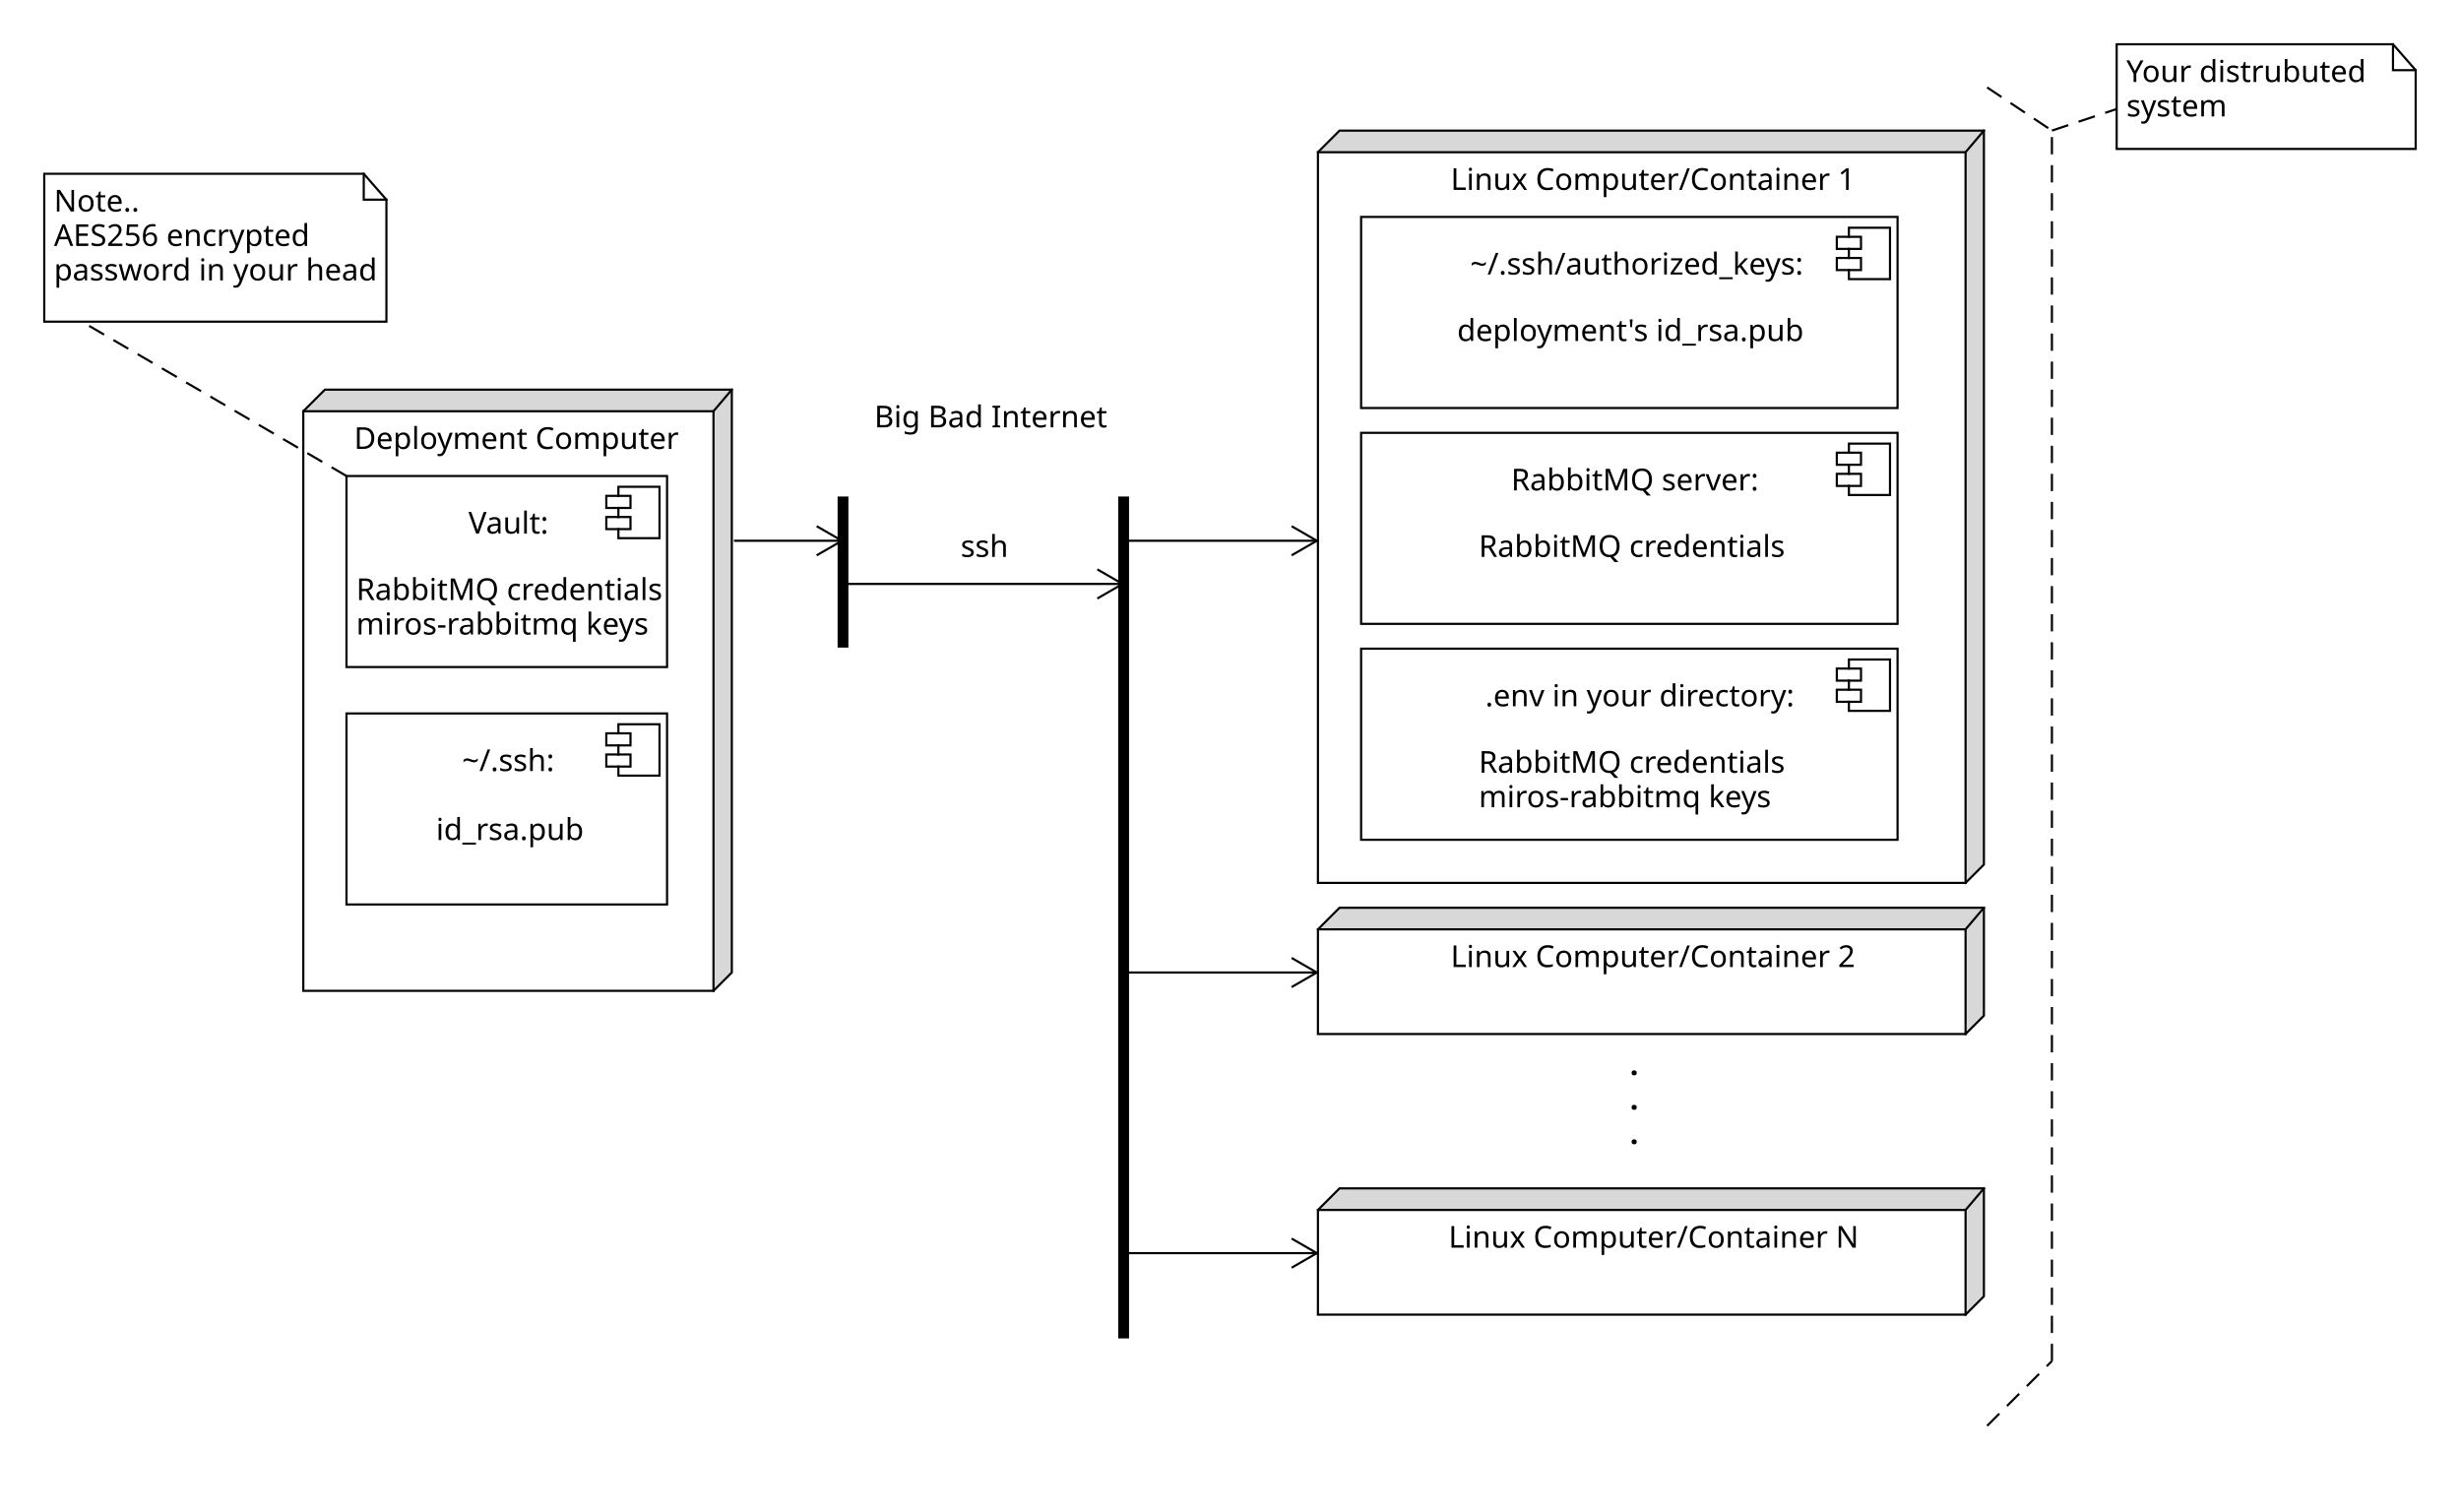
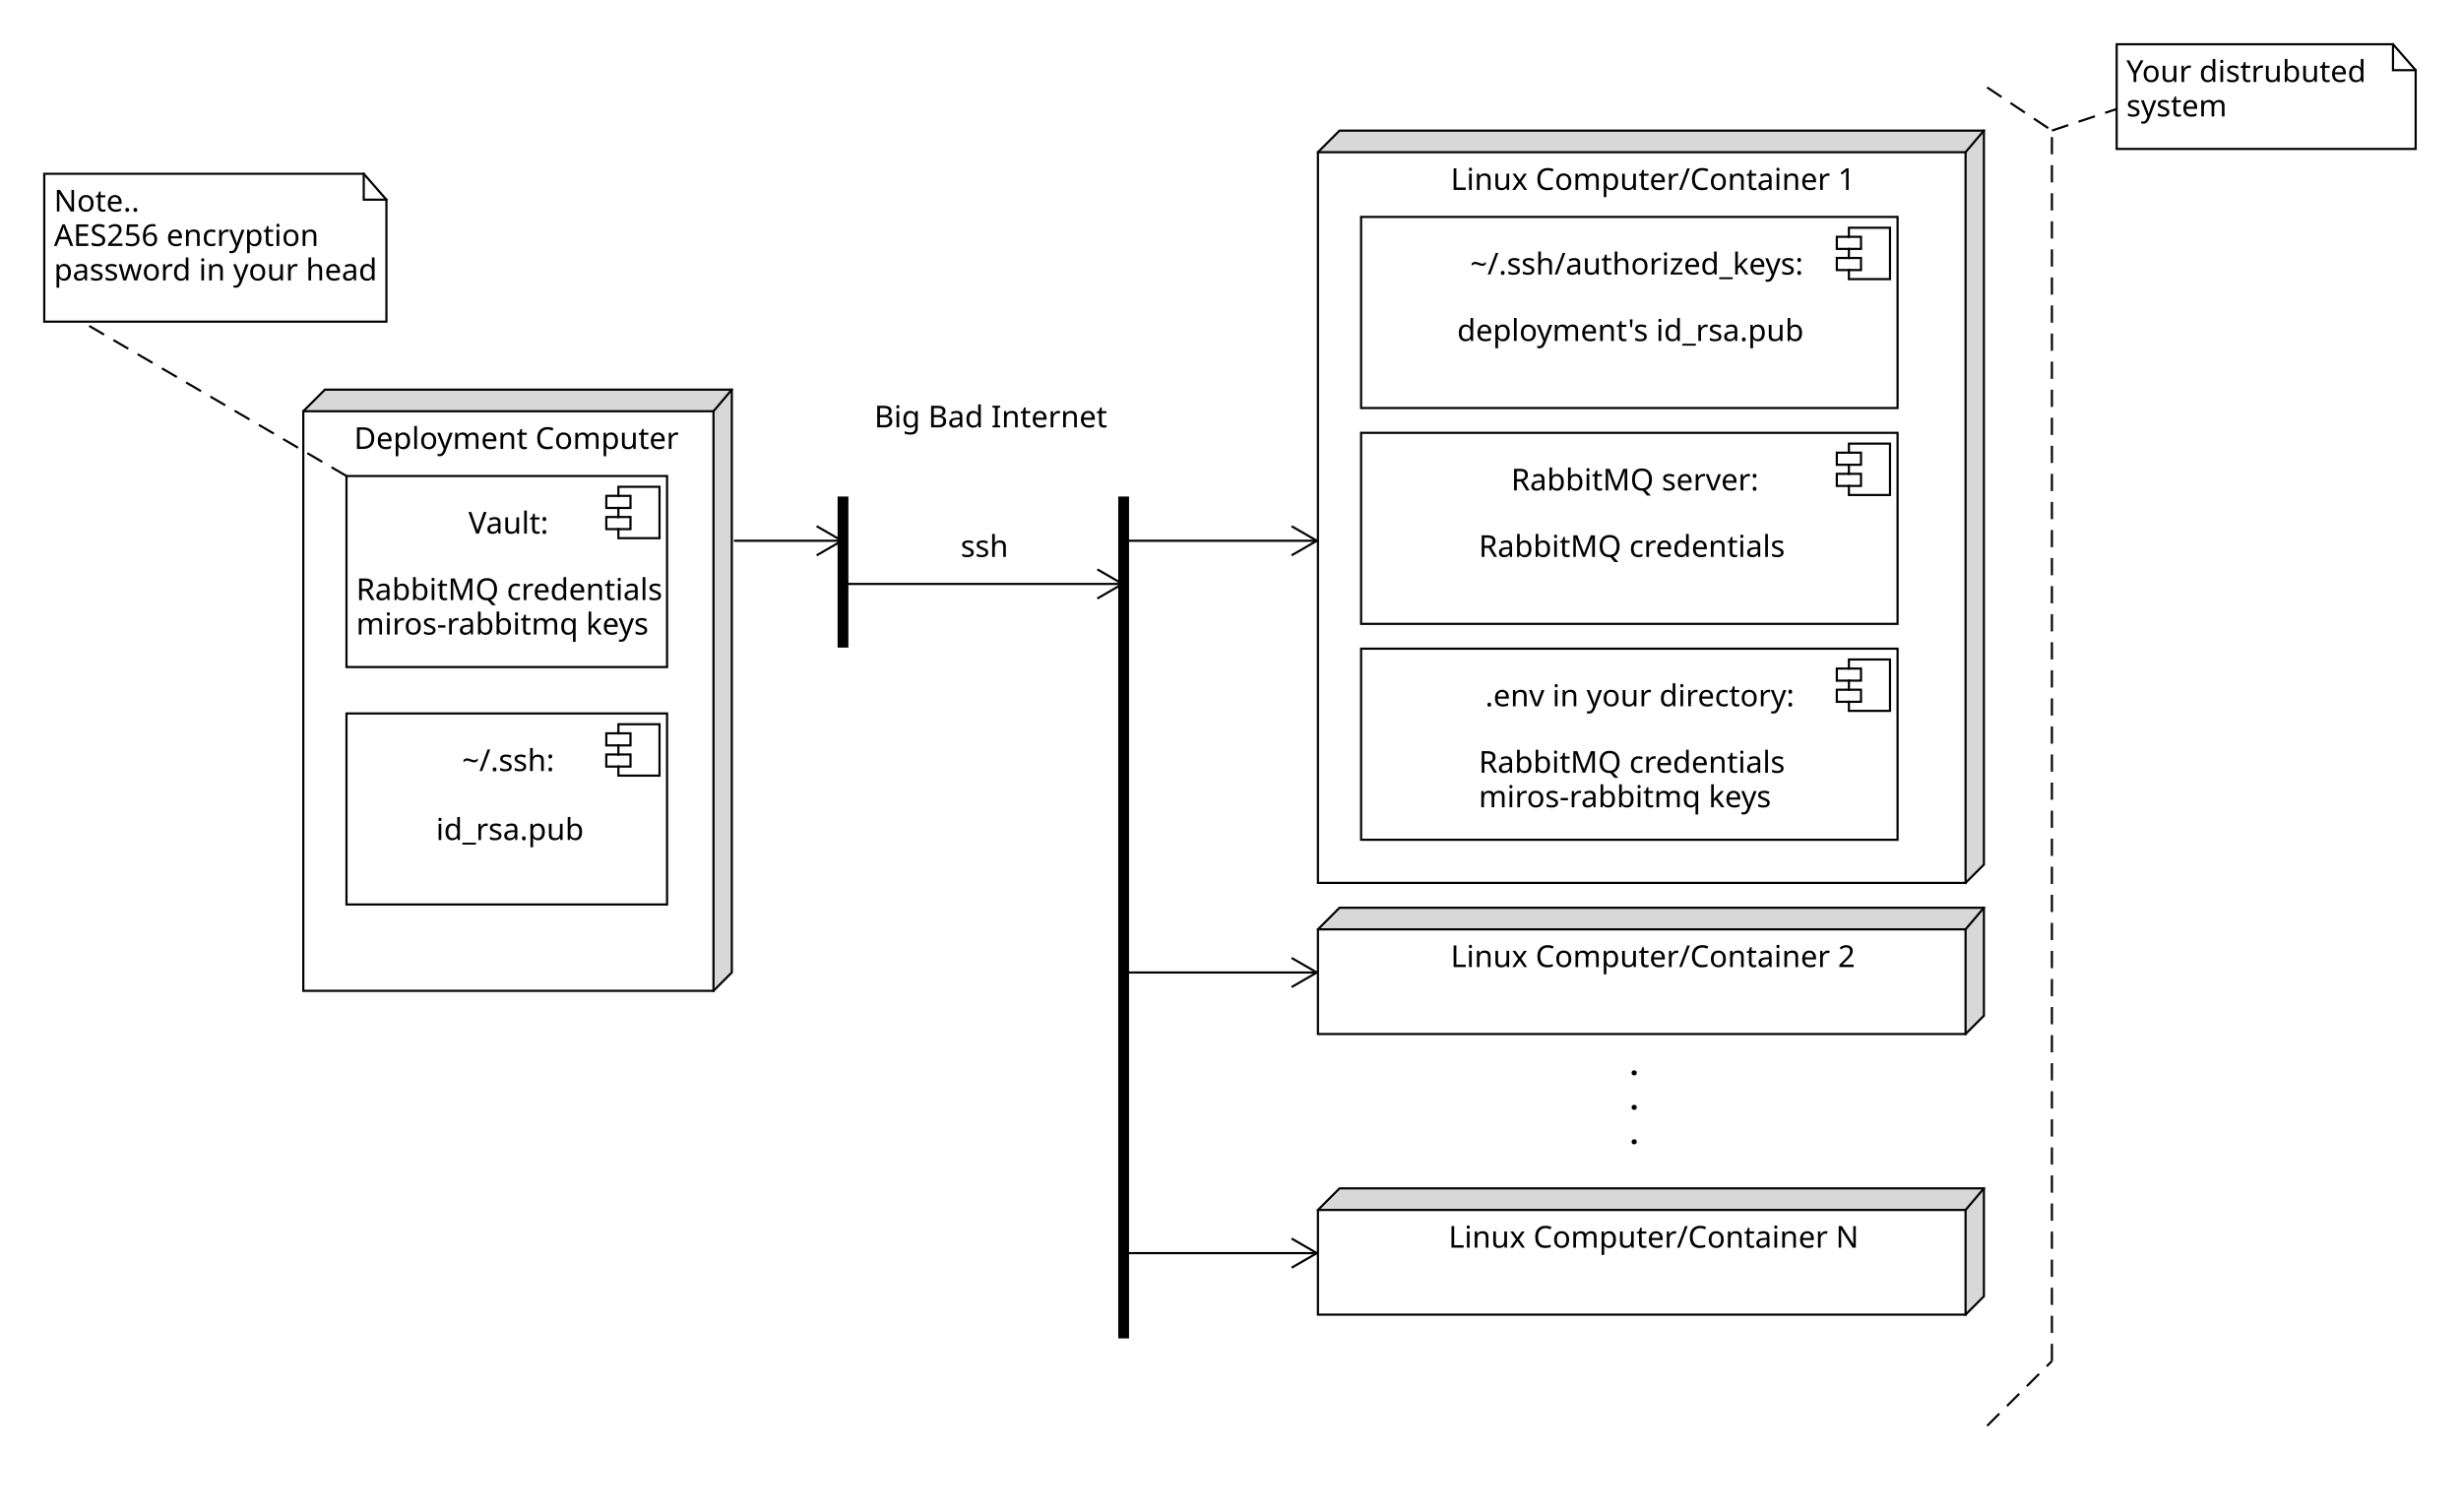
<svg xmlns="http://www.w3.org/2000/svg" fill-opacity="1" color-rendering="auto" color-interpolation="auto" text-rendering="auto" stroke="black" stroke-linecap="square" width="1140" stroke-miterlimit="10" shape-rendering="auto" stroke-opacity="1" fill="black" stroke-dasharray="none" font-weight="normal" stroke-width="1" viewBox="200 30 1140 700" height="700" font-family="'Dialog'" font-style="normal" stroke-linejoin="miter" font-size="12px" stroke-dashoffset="0" image-rendering="auto">
  <defs id="genericDefs" />
  <g>
    <defs id="defs1">
      <clipPath clipPathUnits="userSpaceOnUse" id="clipPath1">
        <path d="M0 0 L2147483647 0 L2147483647 2147483647 L0 2147483647 L0 0 Z" />
      </clipPath>
      <clipPath clipPathUnits="userSpaceOnUse" id="clipPath2">
        <path d="M0 0 L0 50 L140 50 L140 0 Z" />
      </clipPath>
      <clipPath clipPathUnits="userSpaceOnUse" id="clipPath3">
        <path d="M0 0 L0 70 L100 70 L100 0 Z" />
      </clipPath>
      <clipPath clipPathUnits="userSpaceOnUse" id="clipPath4">
        <path d="M0 0 L0 60 L310 60 L310 0 Z" />
      </clipPath>
      <clipPath clipPathUnits="userSpaceOnUse" id="clipPath5">
        <path d="M0 0 L0 40 L50 40 L50 0 Z" />
      </clipPath>
      <clipPath clipPathUnits="userSpaceOnUse" id="clipPath6">
        <path d="M0 0 L0 40 L130 40 L130 0 Z" />
      </clipPath>
      <clipPath clipPathUnits="userSpaceOnUse" id="clipPath7">
        <path d="M0 0 L0 390 L20 390 L20 0 Z" />
      </clipPath>
      <clipPath clipPathUnits="userSpaceOnUse" id="clipPath8">
        <path d="M0 0 L0 40 L220 40 L220 0 Z" />
      </clipPath>
      <clipPath clipPathUnits="userSpaceOnUse" id="clipPath9">
        <path d="M0 0 L0 90 L250 90 L250 0 Z" />
      </clipPath>
      <clipPath clipPathUnits="userSpaceOnUse" id="clipPath10">
        <path d="M0 0 L0 60 L170 60 L170 0 Z" />
      </clipPath>
      <clipPath clipPathUnits="userSpaceOnUse" id="clipPath11">
        <path d="M0 0 L0 30 L180 30 L180 0 Z" />
      </clipPath>
      <clipPath clipPathUnits="userSpaceOnUse" id="clipPath12">
        <path d="M0 0 L0 90 L150 90 L150 0 Z" />
      </clipPath>
      <clipPath clipPathUnits="userSpaceOnUse" id="clipPath13">
        <path d="M0 0 L0 350 L310 350 L310 0 Z" />
      </clipPath>
      <clipPath clipPathUnits="userSpaceOnUse" id="clipPath14">
        <path d="M0 0 L0 70 L20 70 L20 0 Z" />
      </clipPath>
      <clipPath clipPathUnits="userSpaceOnUse" id="clipPath15">
        <path d="M0 0 L0 70 L160 70 L160 0 Z" />
      </clipPath>
      <clipPath clipPathUnits="userSpaceOnUse" id="clipPath16">
        <path d="M0 0 L0 60 L220 60 L220 0 Z" />
      </clipPath>
      <clipPath clipPathUnits="userSpaceOnUse" id="clipPath17">
        <path d="M0 0 L0 280 L200 280 L200 0 Z" />
      </clipPath>
      <clipPath clipPathUnits="userSpaceOnUse" id="clipPath18">
        <path d="M0 0 L0 60 L60 60 L60 0 Z" />
      </clipPath>
      <clipPath clipPathUnits="userSpaceOnUse" id="clipPath19">
        <path d="M0 0 L0 50 L60 50 L60 0 Z" />
      </clipPath>
      <clipPath clipPathUnits="userSpaceOnUse" id="clipPath20">
        <path d="M0 0 L0 40 L60 40 L60 0 Z" />
      </clipPath>
      <clipPath clipPathUnits="userSpaceOnUse" id="clipPath21">
        <path d="M0 0 L0 600 L30 600 L30 0 Z" />
      </clipPath>
      <clipPath clipPathUnits="userSpaceOnUse" id="clipPath22">
        <path d="M0 0 L0 30 L120 30 L120 0 Z" />
      </clipPath>
      <clipPath clipPathUnits="userSpaceOnUse" id="clipPath23">
        <path d="M0 0 L0 30 L160 30 L160 0 Z" />
      </clipPath>
      <clipPath clipPathUnits="userSpaceOnUse" id="clipPath24">
        <path d="M0 0 L0 30 L80 30 L80 0 Z" />
      </clipPath>
      <clipPath clipPathUnits="userSpaceOnUse" id="clipPath25">
        <path d="M0 0 L0 100 L150 100 L150 0 Z" />
      </clipPath>
    </defs>
    <g fill="rgb(255,255,255)" fill-opacity="0" transform="translate(1180,50)" stroke-opacity="0" stroke="rgb(255,255,255)">
      <path d="M0.5 0.5 L128.5 0.5 L139 12.5 L139 49 L0.5 49 Z" stroke="none" clip-path="url(#clipPath2)" />
    </g>
    <g transform="translate(1180,50)">
      <path fill="none" d="M0.5 0.5 L128.5 0.5 L139 12.5 L139 49 L0.5 49 Z" clip-path="url(#clipPath2)" />
      <path fill="none" d="M128.5 0.5 L128.5 12.5 L139 12.5" clip-path="url(#clipPath2)" />
      <text x="5" font-size="14px" y="17.969" clip-path="url(#clipPath2)" font-family="sans-serif" stroke="none" xml:space="preserve">Your distrubuted</text>
      <text x="5" font-size="14px" y="33.938" clip-path="url(#clipPath2)" font-family="sans-serif" stroke="none" xml:space="preserve">system</text>
    </g>
    <g font-size="14px" font-weight="bold" font-family="sans-serif" transform="translate(950,510)">
      <text x="5" xml:space="preserve" y="17.969" clip-path="url(#clipPath3)" stroke="none">.</text>
      <text x="5" xml:space="preserve" y="33.938" clip-path="url(#clipPath3)" stroke="none">.</text>
      <text x="5" xml:space="preserve" y="49.906" clip-path="url(#clipPath3)" stroke="none">.</text>
    </g>
    <g fill="rgb(175,175,175)" fill-opacity="0.49" transform="translate(810,580)" stroke-opacity="0.49" stroke="rgb(175,175,175)">
      <path d="M0.5 10.5 L10.5 0.5 L309 0.5 L309 50.5 L300.5 59 L300.5 10.5 Z" stroke="none" clip-path="url(#clipPath4)" />
    </g>
    <g fill="rgb(255,255,255)" fill-opacity="0" transform="translate(810,580)" stroke-opacity="0" stroke="rgb(255,255,255)">
      <path fill="none" d="M0.5 10.5 L10.5 0.5 L309 0.5 L309 50.5 L300.5 59 L300.5 10.5 Z" clip-path="url(#clipPath4)" />
    </g>
    <g transform="translate(810,580)">
      <path fill="none" d="M0.5 10.5 L10.5 0.5 L309 0.5 L309 50.5 L300.5 59" clip-path="url(#clipPath4)" />
      <path fill="none" d="M300.5 10.5 L309 0.5" clip-path="url(#clipPath4)" />
    </g>
    <g fill="rgb(255,255,255)" fill-opacity="0" transform="translate(810,580)" stroke-opacity="0" stroke="rgb(255,255,255)">
      <rect x="0.5" width="300" height="48.5" y="10.5" clip-path="url(#clipPath4)" stroke="none" />
    </g>
    <g transform="translate(810,580)">
      <rect fill="none" x="0.5" width="300" height="48.5" y="10.5" clip-path="url(#clipPath4)" />
      <text x="61" font-size="14px" y="27.969" clip-path="url(#clipPath4)" font-family="sans-serif" stroke="none" xml:space="preserve">Linux Computer/Container N</text>
    </g>
    <g fill="rgb(175,175,175)" fill-opacity="0.49" transform="translate(810,450)" stroke-opacity="0.49" stroke="rgb(175,175,175)">
      <path d="M0.5 10.5 L10.5 0.5 L309 0.5 L309 50.5 L300.5 59 L300.5 10.5 Z" stroke="none" clip-path="url(#clipPath4)" />
    </g>
    <g fill="rgb(255,255,255)" fill-opacity="0" transform="translate(810,450)" stroke-opacity="0" stroke="rgb(255,255,255)">
      <path fill="none" d="M0.5 10.5 L10.5 0.5 L309 0.5 L309 50.5 L300.5 59 L300.5 10.5 Z" clip-path="url(#clipPath4)" />
    </g>
    <g transform="translate(810,450)">
      <path fill="none" d="M0.5 10.5 L10.5 0.5 L309 0.5 L309 50.5 L300.5 59" clip-path="url(#clipPath4)" />
      <path fill="none" d="M300.5 10.5 L309 0.5" clip-path="url(#clipPath4)" />
    </g>
    <g fill="rgb(255,255,255)" fill-opacity="0" transform="translate(810,450)" stroke-opacity="0" stroke="rgb(255,255,255)">
      <rect x="0.5" width="300" height="48.5" y="10.5" clip-path="url(#clipPath4)" stroke="none" />
    </g>
    <g transform="translate(810,450)">
      <rect fill="none" x="0.5" width="300" height="48.5" y="10.5" clip-path="url(#clipPath4)" />
      <text x="62" font-size="14px" y="27.969" clip-path="url(#clipPath4)" font-family="sans-serif" stroke="none" xml:space="preserve">Linux Computer/Container 2</text>
    </g>
    <g font-family="sans-serif" font-size="14px" transform="translate(640,270)">
      <text x="5" xml:space="preserve" y="17.969" clip-path="url(#clipPath5)" stroke="none">ssh</text>
    </g>
    <g font-family="sans-serif" font-size="14px" transform="translate(600,210)">
      <text x="5" xml:space="preserve" y="17.969" clip-path="url(#clipPath6)" stroke="none">Big Bad Internet</text>
    </g>
    <g stroke-width="5" transform="translate(710,260)">
      <path fill="none" d="M10.5 0.5 L10.5 389" clip-path="url(#clipPath7)" />
    </g>
    <g font-family="sans-serif" font-size="14px" transform="translate(880,370)">
      <text x="5" xml:space="preserve" y="17.969" clip-path="url(#clipPath8)" stroke="none">RabbitMQ credentials</text>
      <text x="5" xml:space="preserve" y="33.938" clip-path="url(#clipPath8)" stroke="none">miros-rabbitmq keys</text>
    </g>
    <g fill="rgb(255,255,255)" fill-opacity="0" transform="translate(830,330)" stroke-opacity="0" stroke="rgb(255,255,255)">
      <rect x="220.86" width="11.2" height="5.6" y="9.7" clip-path="url(#clipPath9)" stroke="none" />
    </g>
    <g transform="translate(830,330)">
      <rect fill="none" x="220.86" width="11.2" height="5.6" y="9.7" clip-path="url(#clipPath9)" />
    </g>
    <g fill="rgb(255,255,255)" fill-opacity="0" transform="translate(830,330)" stroke-opacity="0" stroke="rgb(255,255,255)">
      <rect x="220.86" width="11.2" height="5.6" y="19.5" clip-path="url(#clipPath9)" stroke="none" />
    </g>
    <g transform="translate(830,330)">
      <rect fill="none" x="220.86" width="11.2" height="5.6" y="19.5" clip-path="url(#clipPath9)" />
      <path fill="none" d="M226.46 15.3 L226.46 19.5" clip-path="url(#clipPath9)" />
      <path fill="none" d="M226.46 9.7 L226.46 5.5 L245.5 5.5 L245.5 29.3 L226.46 29.3 L226.46 25.1" clip-path="url(#clipPath9)" />
    </g>
    <g fill="rgb(255,255,255)" fill-opacity="0" transform="translate(830,330)" stroke-opacity="0" stroke="rgb(255,255,255)">
      <rect x="0.5" width="248.5" height="88.5" y="0.5" clip-path="url(#clipPath9)" stroke="none" />
    </g>
    <g transform="translate(830,330)">
      <rect fill="none" x="0.5" width="248.5" height="88.5" y="0.5" clip-path="url(#clipPath9)" />
      <text x="58" font-size="14px" y="27.169" clip-path="url(#clipPath9)" font-family="sans-serif" stroke="none" xml:space="preserve">.env in your directory:</text>
    </g>
    <g font-family="sans-serif" font-size="14px" transform="translate(880,270)">
      <text x="5" xml:space="preserve" y="17.969" clip-path="url(#clipPath10)" stroke="none">RabbitMQ credentials</text>
    </g>
    <g fill="rgb(255,255,255)" fill-opacity="0" transform="translate(830,230)" stroke-opacity="0" stroke="rgb(255,255,255)">
      <rect x="220.86" width="11.2" height="5.6" y="9.7" clip-path="url(#clipPath9)" stroke="none" />
    </g>
    <g transform="translate(830,230)">
      <rect fill="none" x="220.86" width="11.2" height="5.6" y="9.7" clip-path="url(#clipPath9)" />
    </g>
    <g fill="rgb(255,255,255)" fill-opacity="0" transform="translate(830,230)" stroke-opacity="0" stroke="rgb(255,255,255)">
      <rect x="220.86" width="11.2" height="5.6" y="19.5" clip-path="url(#clipPath9)" stroke="none" />
    </g>
    <g transform="translate(830,230)">
      <rect fill="none" x="220.86" width="11.2" height="5.6" y="19.5" clip-path="url(#clipPath9)" />
      <path fill="none" d="M226.46 15.3 L226.46 19.5" clip-path="url(#clipPath9)" />
      <path fill="none" d="M226.46 9.7 L226.46 5.5 L245.5 5.5 L245.5 29.3 L226.46 29.3 L226.46 25.1" clip-path="url(#clipPath9)" />
    </g>
    <g fill="rgb(255,255,255)" fill-opacity="0" transform="translate(830,230)" stroke-opacity="0" stroke="rgb(255,255,255)">
      <rect x="0.5" width="248.5" height="88.5" y="0.5" clip-path="url(#clipPath9)" stroke="none" />
    </g>
    <g transform="translate(830,230)">
      <rect fill="none" x="0.5" width="248.5" height="88.5" y="0.5" clip-path="url(#clipPath9)" />
      <text x="70" font-size="14px" y="27.169" clip-path="url(#clipPath9)" font-family="sans-serif" stroke="none" xml:space="preserve">RabbitMQ server:</text>
    </g>
    <g font-family="sans-serif" font-size="14px" transform="translate(870,170)">
      <text x="5" xml:space="preserve" y="17.969" clip-path="url(#clipPath11)" stroke="none">deployment's id_rsa.pub</text>
    </g>
    <g fill="rgb(255,255,255)" fill-opacity="0" transform="translate(830,130)" stroke-opacity="0" stroke="rgb(255,255,255)">
      <rect x="220.86" width="11.2" height="5.6" y="9.7" clip-path="url(#clipPath9)" stroke="none" />
    </g>
    <g transform="translate(830,130)">
      <rect fill="none" x="220.86" width="11.2" height="5.6" y="9.7" clip-path="url(#clipPath9)" />
    </g>
    <g fill="rgb(255,255,255)" fill-opacity="0" transform="translate(830,130)" stroke-opacity="0" stroke="rgb(255,255,255)">
      <rect x="220.86" width="11.2" height="5.6" y="19.5" clip-path="url(#clipPath9)" stroke="none" />
    </g>
    <g transform="translate(830,130)">
      <rect fill="none" x="220.86" width="11.2" height="5.6" y="19.5" clip-path="url(#clipPath9)" />
      <path fill="none" d="M226.46 15.3 L226.46 19.5" clip-path="url(#clipPath9)" />
      <path fill="none" d="M226.46 9.7 L226.46 5.5 L245.5 5.5 L245.5 29.3 L226.46 29.3 L226.46 25.1" clip-path="url(#clipPath9)" />
    </g>
    <g fill="rgb(255,255,255)" fill-opacity="0" transform="translate(830,130)" stroke-opacity="0" stroke="rgb(255,255,255)">
      <rect x="0.5" width="248.5" height="88.5" y="0.5" clip-path="url(#clipPath9)" stroke="none" />
    </g>
    <g transform="translate(830,130)">
      <rect fill="none" x="0.5" width="248.5" height="88.5" y="0.5" clip-path="url(#clipPath9)" />
      <text x="51" font-size="14px" y="27.169" clip-path="url(#clipPath9)" font-family="sans-serif" stroke="none" xml:space="preserve">~/.ssh/authorized_keys:</text>
    </g>
    <g fill="rgb(255,255,255)" fill-opacity="0" transform="translate(360,360)" stroke-opacity="0" stroke="rgb(255,255,255)">
      <rect x="120.86" width="11.2" height="5.6" y="9.7" clip-path="url(#clipPath12)" stroke="none" />
    </g>
    <g transform="translate(360,360)">
      <rect fill="none" x="120.86" width="11.2" height="5.6" y="9.7" clip-path="url(#clipPath12)" />
    </g>
    <g fill="rgb(255,255,255)" fill-opacity="0" transform="translate(360,360)" stroke-opacity="0" stroke="rgb(255,255,255)">
      <rect x="120.86" width="11.2" height="5.6" y="19.5" clip-path="url(#clipPath12)" stroke="none" />
    </g>
    <g transform="translate(360,360)">
      <rect fill="none" x="120.86" width="11.2" height="5.6" y="19.5" clip-path="url(#clipPath12)" />
      <path fill="none" d="M126.46 15.3 L126.46 19.5" clip-path="url(#clipPath12)" />
      <path fill="none" d="M126.46 9.7 L126.46 5.5 L145.5 5.5 L145.5 29.3 L126.46 29.3 L126.46 25.1" clip-path="url(#clipPath12)" />
    </g>
    <g fill="rgb(255,255,255)" fill-opacity="0" transform="translate(360,360)" stroke-opacity="0" stroke="rgb(255,255,255)">
      <rect x="0.5" width="148.5" height="88.5" y="0.5" clip-path="url(#clipPath12)" stroke="none" />
    </g>
    <g transform="translate(360,360)">
      <rect fill="none" x="0.5" width="148.5" height="88.5" y="0.5" clip-path="url(#clipPath12)" />
      <text x="54" font-size="14px" y="27.169" clip-path="url(#clipPath12)" font-family="sans-serif" stroke="none" xml:space="preserve">~/.ssh:</text>
      <text x="42" font-size="14px" y="59.106" clip-path="url(#clipPath12)" font-family="sans-serif" stroke="none" xml:space="preserve">id_rsa.pub</text>
    </g>
    <g fill="rgb(175,175,175)" fill-opacity="0.49" transform="translate(810,90)" stroke-opacity="0.49" stroke="rgb(175,175,175)">
      <path d="M0.5 10.5 L10.5 0.5 L309 0.5 L309 340.5 L300.5 349 L300.5 10.5 Z" stroke="none" clip-path="url(#clipPath13)" />
    </g>
    <g fill="rgb(255,255,255)" fill-opacity="0" transform="translate(810,90)" stroke-opacity="0" stroke="rgb(255,255,255)">
      <path fill="none" d="M0.5 10.5 L10.5 0.5 L309 0.5 L309 340.5 L300.5 349 L300.5 10.5 Z" clip-path="url(#clipPath13)" />
    </g>
    <g transform="translate(810,90)">
      <path fill="none" d="M0.5 10.5 L10.5 0.5 L309 0.5 L309 340.5 L300.5 349" clip-path="url(#clipPath13)" />
      <path fill="none" d="M300.5 10.5 L309 0.5" clip-path="url(#clipPath13)" />
    </g>
    <g fill="rgb(255,255,255)" fill-opacity="0" transform="translate(810,90)" stroke-opacity="0" stroke="rgb(255,255,255)">
      <rect x="0.5" width="300" height="338.5" y="10.5" clip-path="url(#clipPath13)" stroke="none" />
    </g>
    <g transform="translate(810,90)">
      <rect fill="none" x="0.5" width="300" height="338.5" y="10.5" clip-path="url(#clipPath13)" />
      <text x="62" font-size="14px" y="27.969" clip-path="url(#clipPath13)" font-family="sans-serif" stroke="none" xml:space="preserve">Linux Computer/Container 1</text>
    </g>
    <g stroke-width="5" transform="translate(580,260)">
      <path fill="none" d="M10.5 0.5 L10.5 69" clip-path="url(#clipPath14)" />
    </g>
    <g fill="rgb(255,255,255)" fill-opacity="0" transform="translate(220,110)" stroke-opacity="0" stroke="rgb(255,255,255)">
      <path d="M0.5 0.5 L148.5 0.5 L159 12.5 L159 69 L0.5 69 Z" stroke="none" clip-path="url(#clipPath15)" />
    </g>
    <g transform="translate(220,110)">
      <path fill="none" d="M0.5 0.5 L148.5 0.5 L159 12.5 L159 69 L0.5 69 Z" clip-path="url(#clipPath15)" />
      <path fill="none" d="M148.5 0.5 L148.5 12.5 L159 12.5" clip-path="url(#clipPath15)" />
      <text x="5" font-size="14px" y="17.969" clip-path="url(#clipPath15)" font-family="sans-serif" stroke="none" xml:space="preserve">Note..</text>
-       <text x="5" font-size="14px" y="33.938" clip-path="url(#clipPath15)" font-family="sans-serif" stroke="none" xml:space="preserve">AES256 encrypted</text>
+       <text x="5" font-size="14px" y="33.938" clip-path="url(#clipPath15)" font-family="sans-serif" stroke="none" xml:space="preserve">AES256 encryption</text>
      <text x="5" font-size="14px" y="49.906" clip-path="url(#clipPath15)" font-family="sans-serif" stroke="none" xml:space="preserve">password in your head</text>
    </g>
    <g font-family="sans-serif" font-size="14px" transform="translate(360,290)">
      <text x="5" xml:space="preserve" y="17.969" clip-path="url(#clipPath16)" stroke="none">RabbitMQ credentials</text>
      <text x="5" xml:space="preserve" y="33.938" clip-path="url(#clipPath16)" stroke="none">miros-rabbitmq keys</text>
    </g>
    <g fill="rgb(255,255,255)" fill-opacity="0" transform="translate(360,250)" stroke-opacity="0" stroke="rgb(255,255,255)">
      <rect x="120.86" width="11.2" height="5.6" y="9.7" clip-path="url(#clipPath12)" stroke="none" />
    </g>
    <g transform="translate(360,250)">
      <rect fill="none" x="120.86" width="11.2" height="5.6" y="9.7" clip-path="url(#clipPath12)" />
    </g>
    <g fill="rgb(255,255,255)" fill-opacity="0" transform="translate(360,250)" stroke-opacity="0" stroke="rgb(255,255,255)">
      <rect x="120.86" width="11.2" height="5.6" y="19.5" clip-path="url(#clipPath12)" stroke="none" />
    </g>
    <g transform="translate(360,250)">
      <rect fill="none" x="120.86" width="11.2" height="5.6" y="19.5" clip-path="url(#clipPath12)" />
      <path fill="none" d="M126.46 15.3 L126.46 19.5" clip-path="url(#clipPath12)" />
      <path fill="none" d="M126.46 9.7 L126.46 5.5 L145.5 5.5 L145.5 29.3 L126.46 29.3 L126.46 25.1" clip-path="url(#clipPath12)" />
    </g>
    <g fill="rgb(255,255,255)" fill-opacity="0" transform="translate(360,250)" stroke-opacity="0" stroke="rgb(255,255,255)">
      <rect x="0.5" width="148.5" height="88.5" y="0.5" clip-path="url(#clipPath12)" stroke="none" />
    </g>
    <g transform="translate(360,250)">
      <rect fill="none" x="0.5" width="148.5" height="88.5" y="0.5" clip-path="url(#clipPath12)" />
      <text x="57" font-size="14px" y="27.169" clip-path="url(#clipPath12)" font-family="sans-serif" stroke="none" xml:space="preserve">Vault:</text>
    </g>
    <g fill="rgb(175,175,175)" fill-opacity="0.49" transform="translate(340,210)" stroke-opacity="0.49" stroke="rgb(175,175,175)">
      <path d="M0.5 10.5 L10.5 0.5 L199 0.5 L199 270.5 L190.5 279 L190.5 10.5 Z" stroke="none" clip-path="url(#clipPath17)" />
    </g>
    <g fill="rgb(255,255,255)" fill-opacity="0" transform="translate(340,210)" stroke-opacity="0" stroke="rgb(255,255,255)">
      <path fill="none" d="M0.5 10.5 L10.5 0.5 L199 0.5 L199 270.5 L190.5 279 L190.5 10.5 Z" clip-path="url(#clipPath17)" />
    </g>
    <g transform="translate(340,210)">
      <path fill="none" d="M0.5 10.5 L10.5 0.5 L199 0.5 L199 270.5 L190.5 279" clip-path="url(#clipPath17)" />
      <path fill="none" d="M190.5 10.5 L199 0.5" clip-path="url(#clipPath17)" />
    </g>
    <g fill="rgb(255,255,255)" fill-opacity="0" transform="translate(340,210)" stroke-opacity="0" stroke="rgb(255,255,255)">
      <rect x="0.5" width="190" height="268.5" y="10.5" clip-path="url(#clipPath17)" stroke="none" />
    </g>
    <g transform="translate(340,210)">
      <rect fill="none" x="0.5" width="190" height="268.5" y="10.5" clip-path="url(#clipPath17)" />
      <text x="24" font-size="14px" y="27.969" clip-path="url(#clipPath17)" font-family="sans-serif" stroke="none" xml:space="preserve">Deployment Computer</text>
    </g>
    <g stroke-dasharray="8,5" stroke-miterlimit="5" transform="translate(1110,650)" stroke-linecap="butt">
      <path fill="none" d="M10.5 40.5 L40.5 10.5" clip-path="url(#clipPath18)" />
    </g>
    <g stroke-dasharray="8,5" stroke-miterlimit="5" transform="translate(1110,60)" stroke-linecap="butt">
      <path fill="none" d="M10.5 10.5 L40.5 30.5" clip-path="url(#clipPath19)" />
    </g>
    <g stroke-dasharray="8,5" stroke-miterlimit="5" transform="translate(1140,70)" stroke-linecap="butt">
      <path fill="none" d="M10.5 20.5 L40.5 10.5" clip-path="url(#clipPath20)" />
    </g>
    <g stroke-dasharray="8,5" stroke-miterlimit="5" transform="translate(1140,80)" stroke-linecap="butt">
      <path fill="none" d="M10.5 580.5 L10.5 10.5" clip-path="url(#clipPath21)" />
    </g>
    <g transform="translate(710,600)">
      <path fill="none" d="M10.5 10.5 L99.5 10.5" clip-path="url(#clipPath22)" />
      <path fill="none" d="M88.742 17 L100 10.5 L88.742 4" clip-path="url(#clipPath22)" />
    </g>
    <g transform="translate(710,470)">
      <path fill="none" d="M10.5 10.5 L99.5 10.5" clip-path="url(#clipPath22)" />
      <path fill="none" d="M88.742 17 L100 10.5 L88.742 4" clip-path="url(#clipPath22)" />
    </g>
    <g transform="translate(710,270)">
      <path fill="none" d="M10.5 10.5 L99.5 10.5" clip-path="url(#clipPath22)" />
      <path fill="none" d="M88.742 17 L100 10.5 L88.742 4" clip-path="url(#clipPath22)" />
    </g>
    <g transform="translate(580,290)">
      <path fill="none" d="M10.5 10.5 L139.5 10.5" clip-path="url(#clipPath23)" />
      <path fill="none" d="M128.742 17 L140 10.5 L128.742 4" clip-path="url(#clipPath23)" />
    </g>
    <g transform="translate(530,270)">
      <path fill="none" d="M10.5 10.5 L59.5 10.5" clip-path="url(#clipPath24)" />
      <path fill="none" d="M48.742 17 L60 10.5 L48.742 4" clip-path="url(#clipPath24)" />
    </g>
    <g stroke-dasharray="8,5" stroke-miterlimit="5" transform="translate(230,170)" stroke-linecap="butt">
      <path fill="none" d="M130.5 80.5 L10.5 10.5" clip-path="url(#clipPath25)" />
    </g>
  </g>
</svg>
